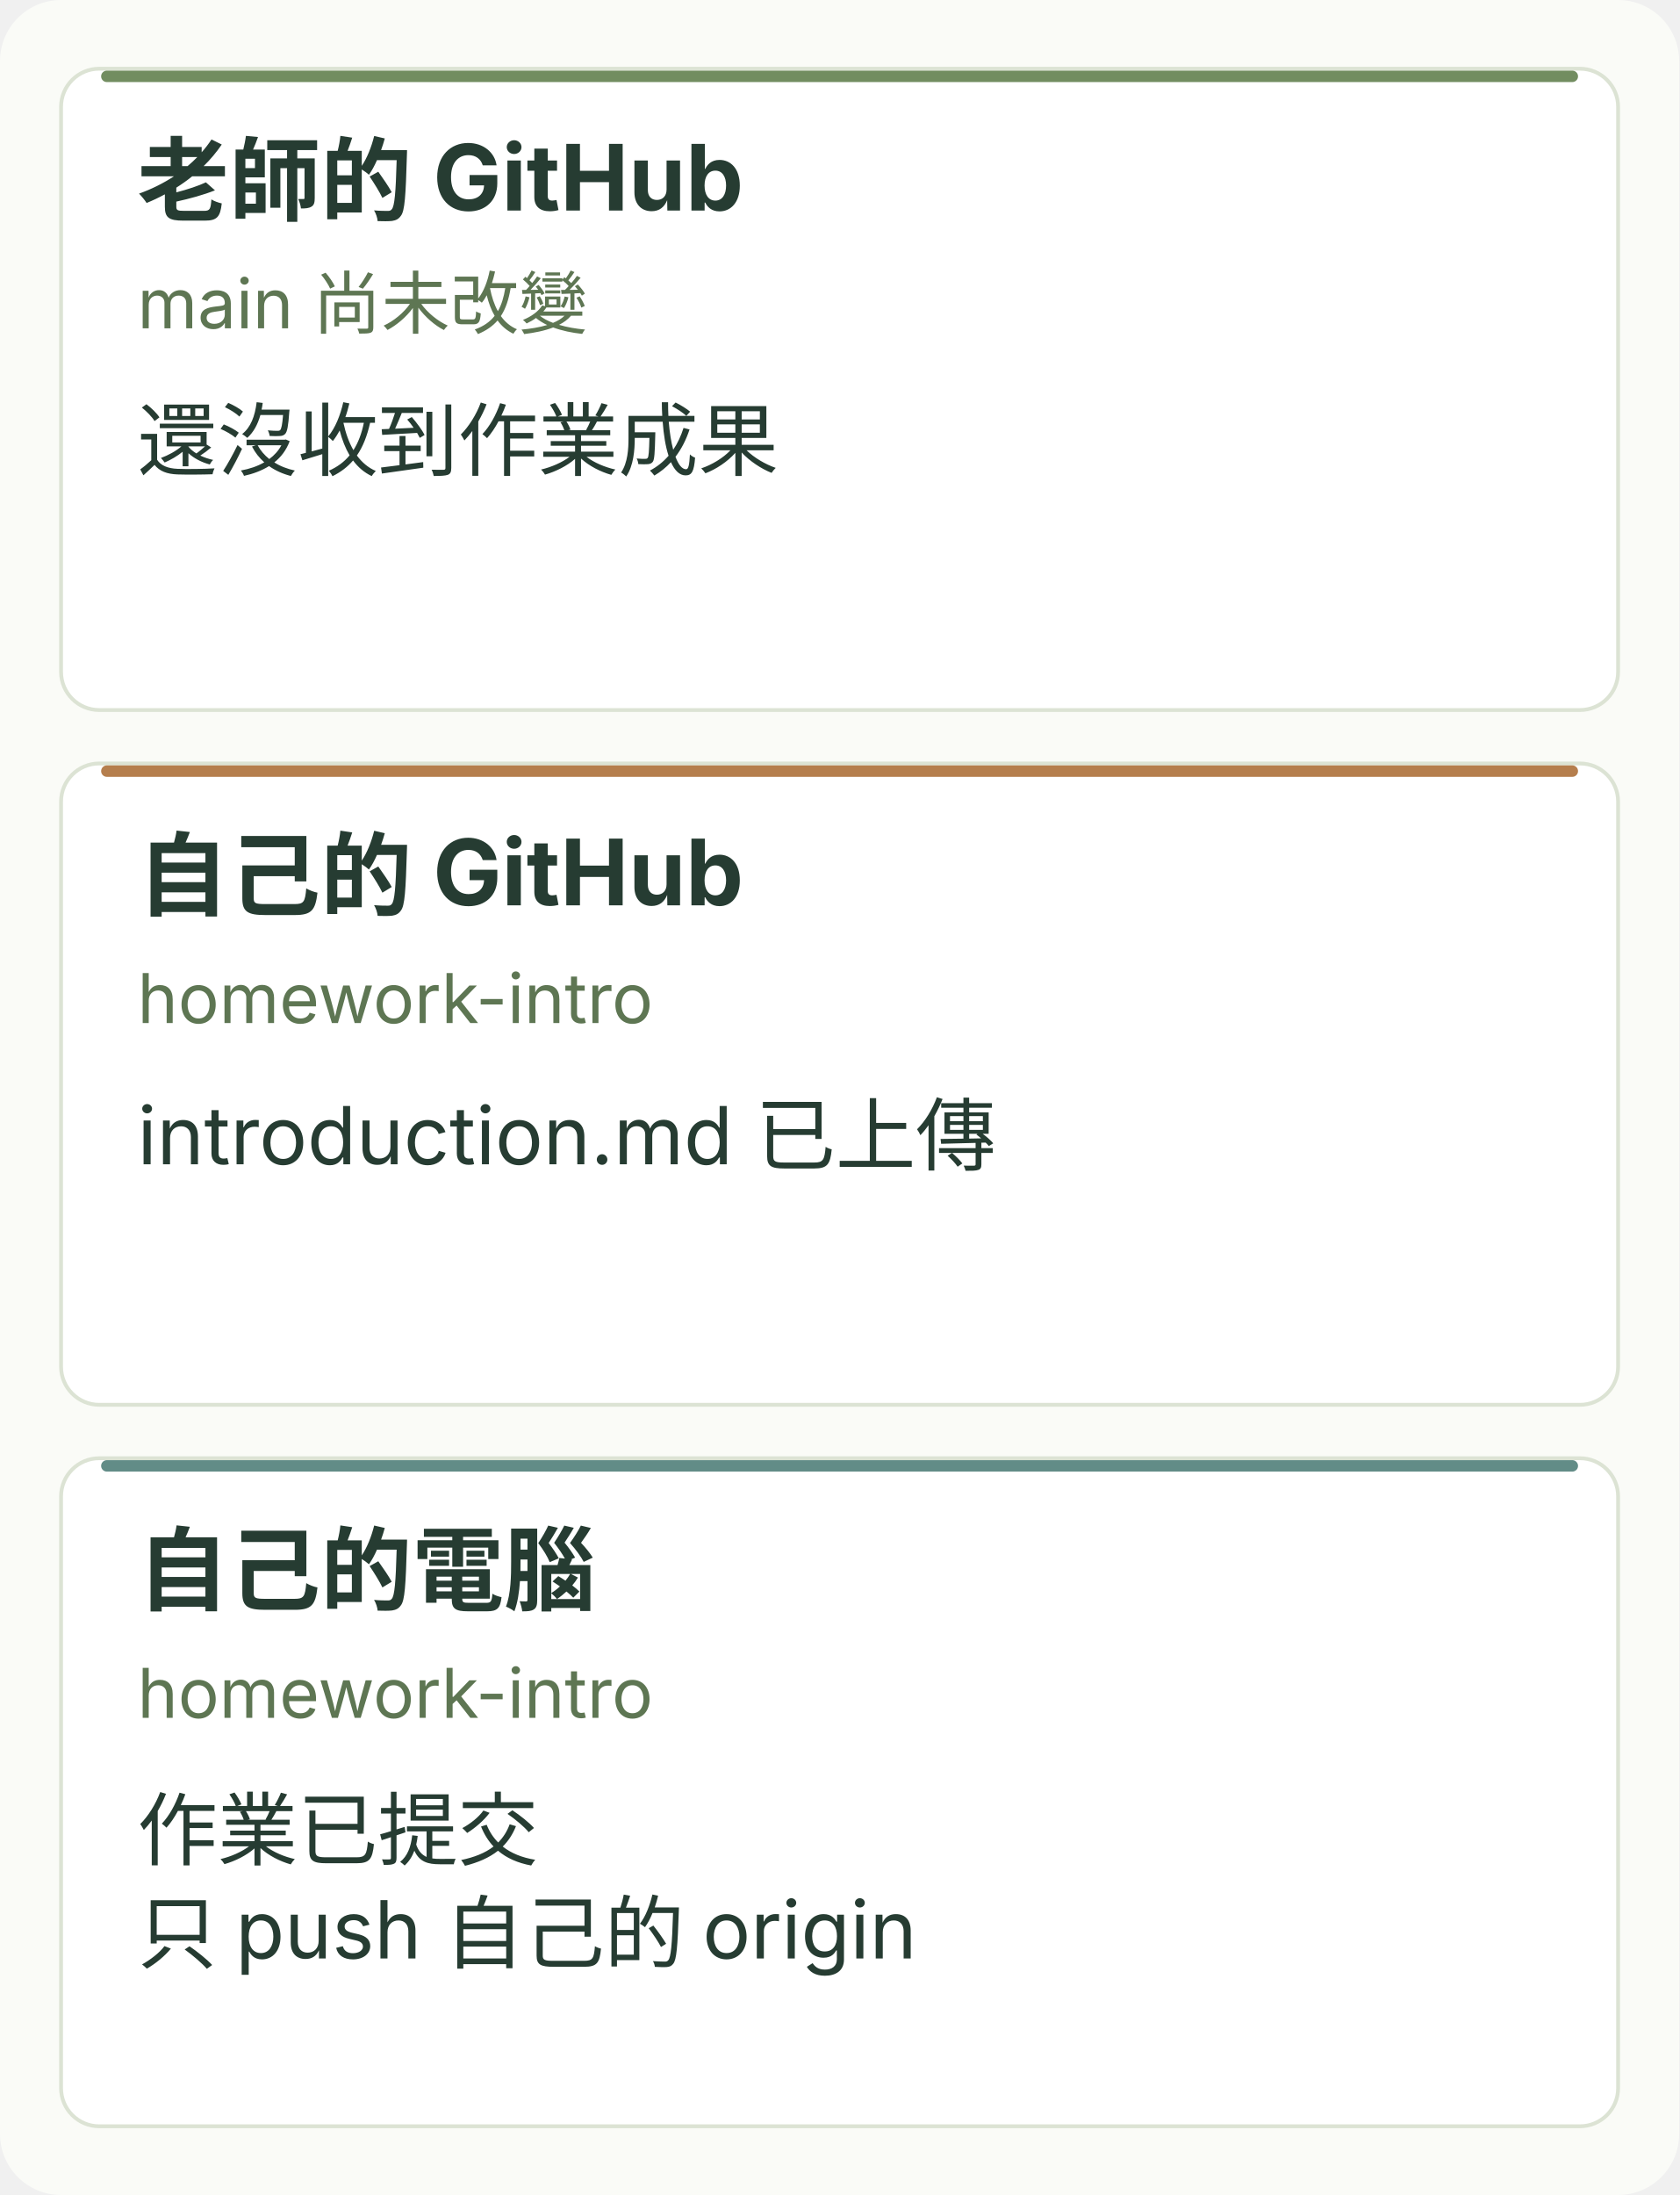
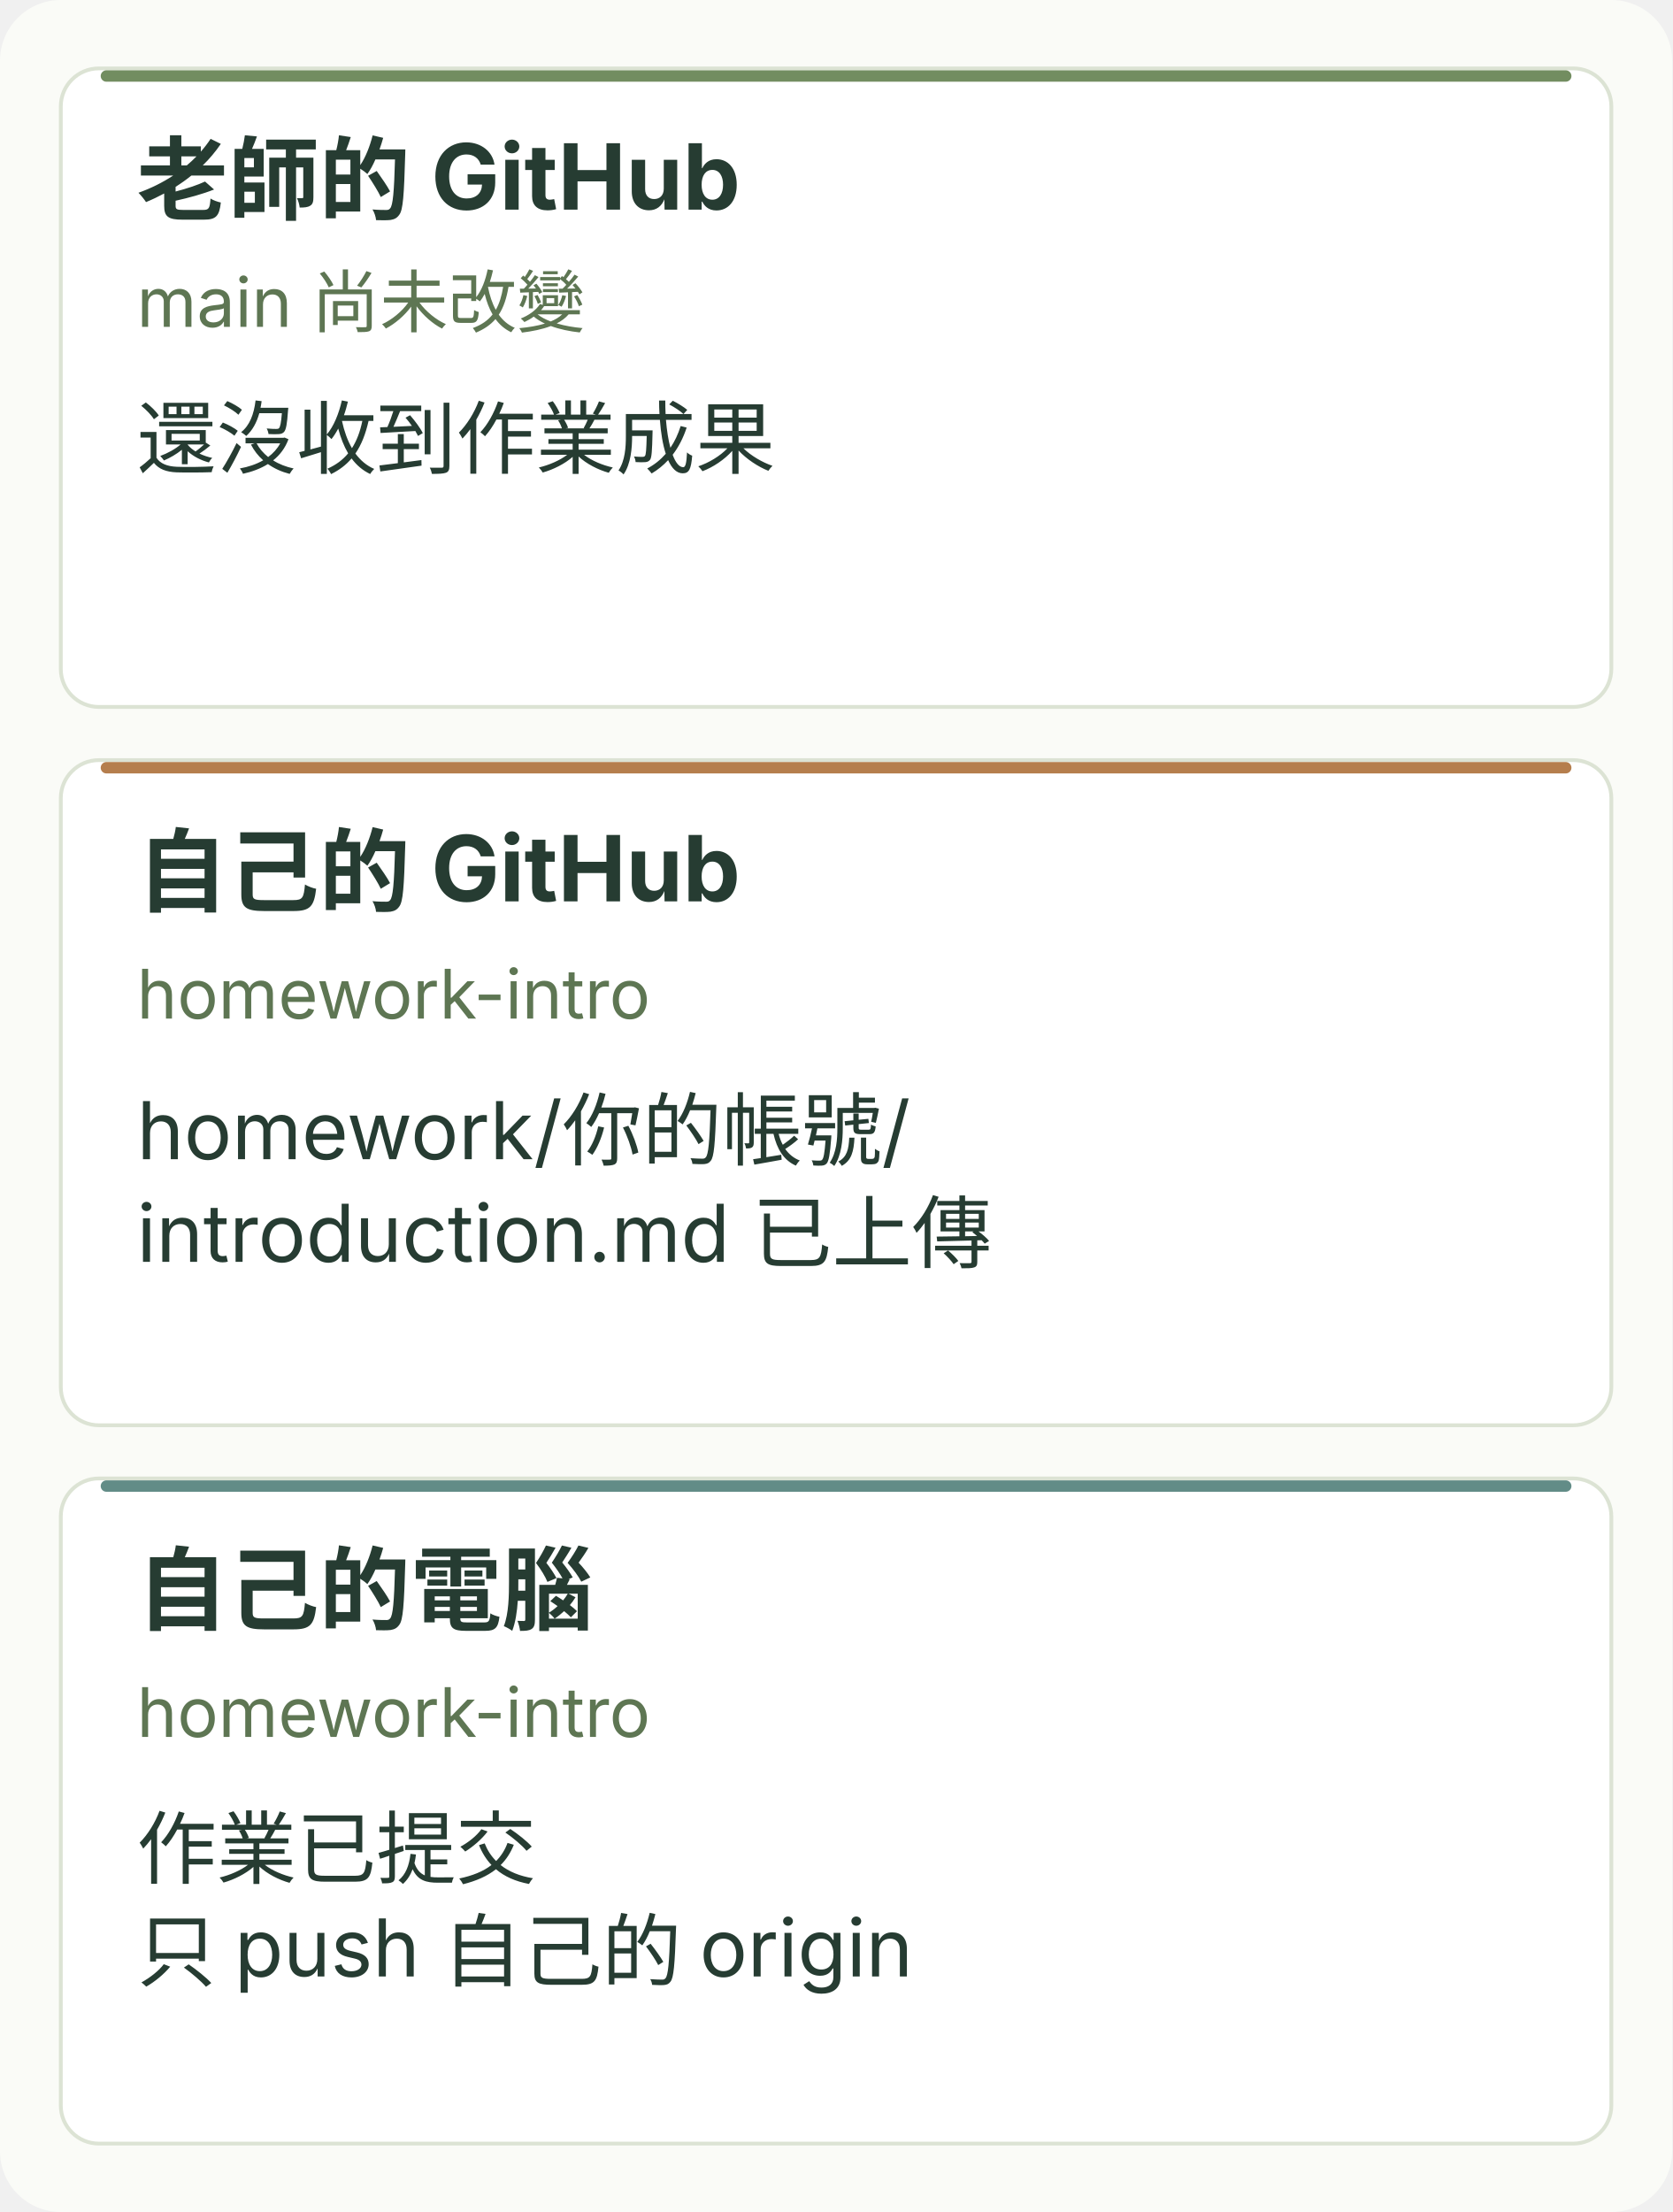
- <svg xmlns="http://www.w3.org/2000/svg" viewBox="0 0 440 575" width="440" height="575" role="img" aria-labelledby="diagram-title diagram-desc">
+ <svg xmlns="http://www.w3.org/2000/svg" viewBox="0 0 440 582" width="440" height="582" role="img" aria-labelledby="diagram-title diagram-desc">
  <style>text{font-family:system-ui,-apple-system,"Noto Sans TC","Microsoft JhengHei",sans-serif;fill:#263c32}.eyebrow{font-size:16px;fill:#71826b}.heading{font-size:28px;font-weight:650}.card-title{font-size:24px;font-weight:650}.tag{font-size:18px;fill:#5e7653}.body{font-size:21px}.command{font-size:18px;fill:#e7eee2;font-family:ui-monospace,SFMono-Regular,Consolas,monospace}.note{font-size:19px;fill:#61765a}.ref{font-size:18px;fill:#526c47}.commit{font-size:17px;font-weight:650}</style>
-   <rect width="440" height="575" rx="16" fill="#fafbf7" />
+   <rect width="440" height="582" rx="16" fill="#fafbf7" />
  <rect x="16" y="18" width="408" height="168" rx="10" fill="#ffffff" stroke="#dce3d4" />
  <path d="M 28 20 H 412" stroke="#728d60" stroke-width="3" stroke-linecap="round" />
  <text x="36" y="56" class="card-title">
    <tspan x="36" dy="0">老師的 GitHub</tspan>
  </text>
  <text x="36" y="86" class="tag">
    <tspan x="36" dy="0">main 尚未改變</tspan>
  </text>
  <text x="36" y="123" class="body">
    <tspan x="36" dy="0">還沒收到作業成果</tspan>
  </text>
-   <rect x="16" y="200" width="408" height="168" rx="10" fill="#ffffff" stroke="#dce3d4" />
+   <rect x="16" y="200" width="408" height="175" rx="10" fill="#ffffff" stroke="#dce3d4" />
  <path d="M 28 202 H 412" stroke="#b57e4d" stroke-width="3" stroke-linecap="round" />
  <text x="36" y="238" class="card-title">
    <tspan x="36" dy="0">自己的 GitHub</tspan>
  </text>
  <text x="36" y="268" class="tag">
    <tspan x="36" dy="0">homework-intro</tspan>
  </text>
  <text x="36" y="305" class="body">
-     <tspan x="36" dy="0">introduction.md 已上傳</tspan>
+     <tspan x="36" dy="0">homework/你的帳號/</tspan>
+     <tspan x="36" dy="27">introduction.md 已上傳</tspan>
  </text>
-   <rect x="16" y="382" width="408" height="175" rx="10" fill="#ffffff" stroke="#dce3d4" />
-   <path d="M 28 384 H 412" stroke="#628c87" stroke-width="3" stroke-linecap="round" />
-   <text x="36" y="420" class="card-title">
+   <rect x="16" y="389" width="408" height="175" rx="10" fill="#ffffff" stroke="#dce3d4" />
+   <path d="M 28 391 H 412" stroke="#628c87" stroke-width="3" stroke-linecap="round" />
+   <text x="36" y="427" class="card-title">
    <tspan x="36" dy="0">自己的電腦</tspan>
  </text>
-   <text x="36" y="450" class="tag">
+   <text x="36" y="457" class="tag">
    <tspan x="36" dy="0">homework-intro</tspan>
  </text>
-   <text x="36" y="487" class="body">
+   <text x="36" y="494" class="body">
    <tspan x="36" dy="0">作業已提交</tspan>
    <tspan x="36" dy="27">只 push 自己的 origin</tspan>
  </text>
</svg>
